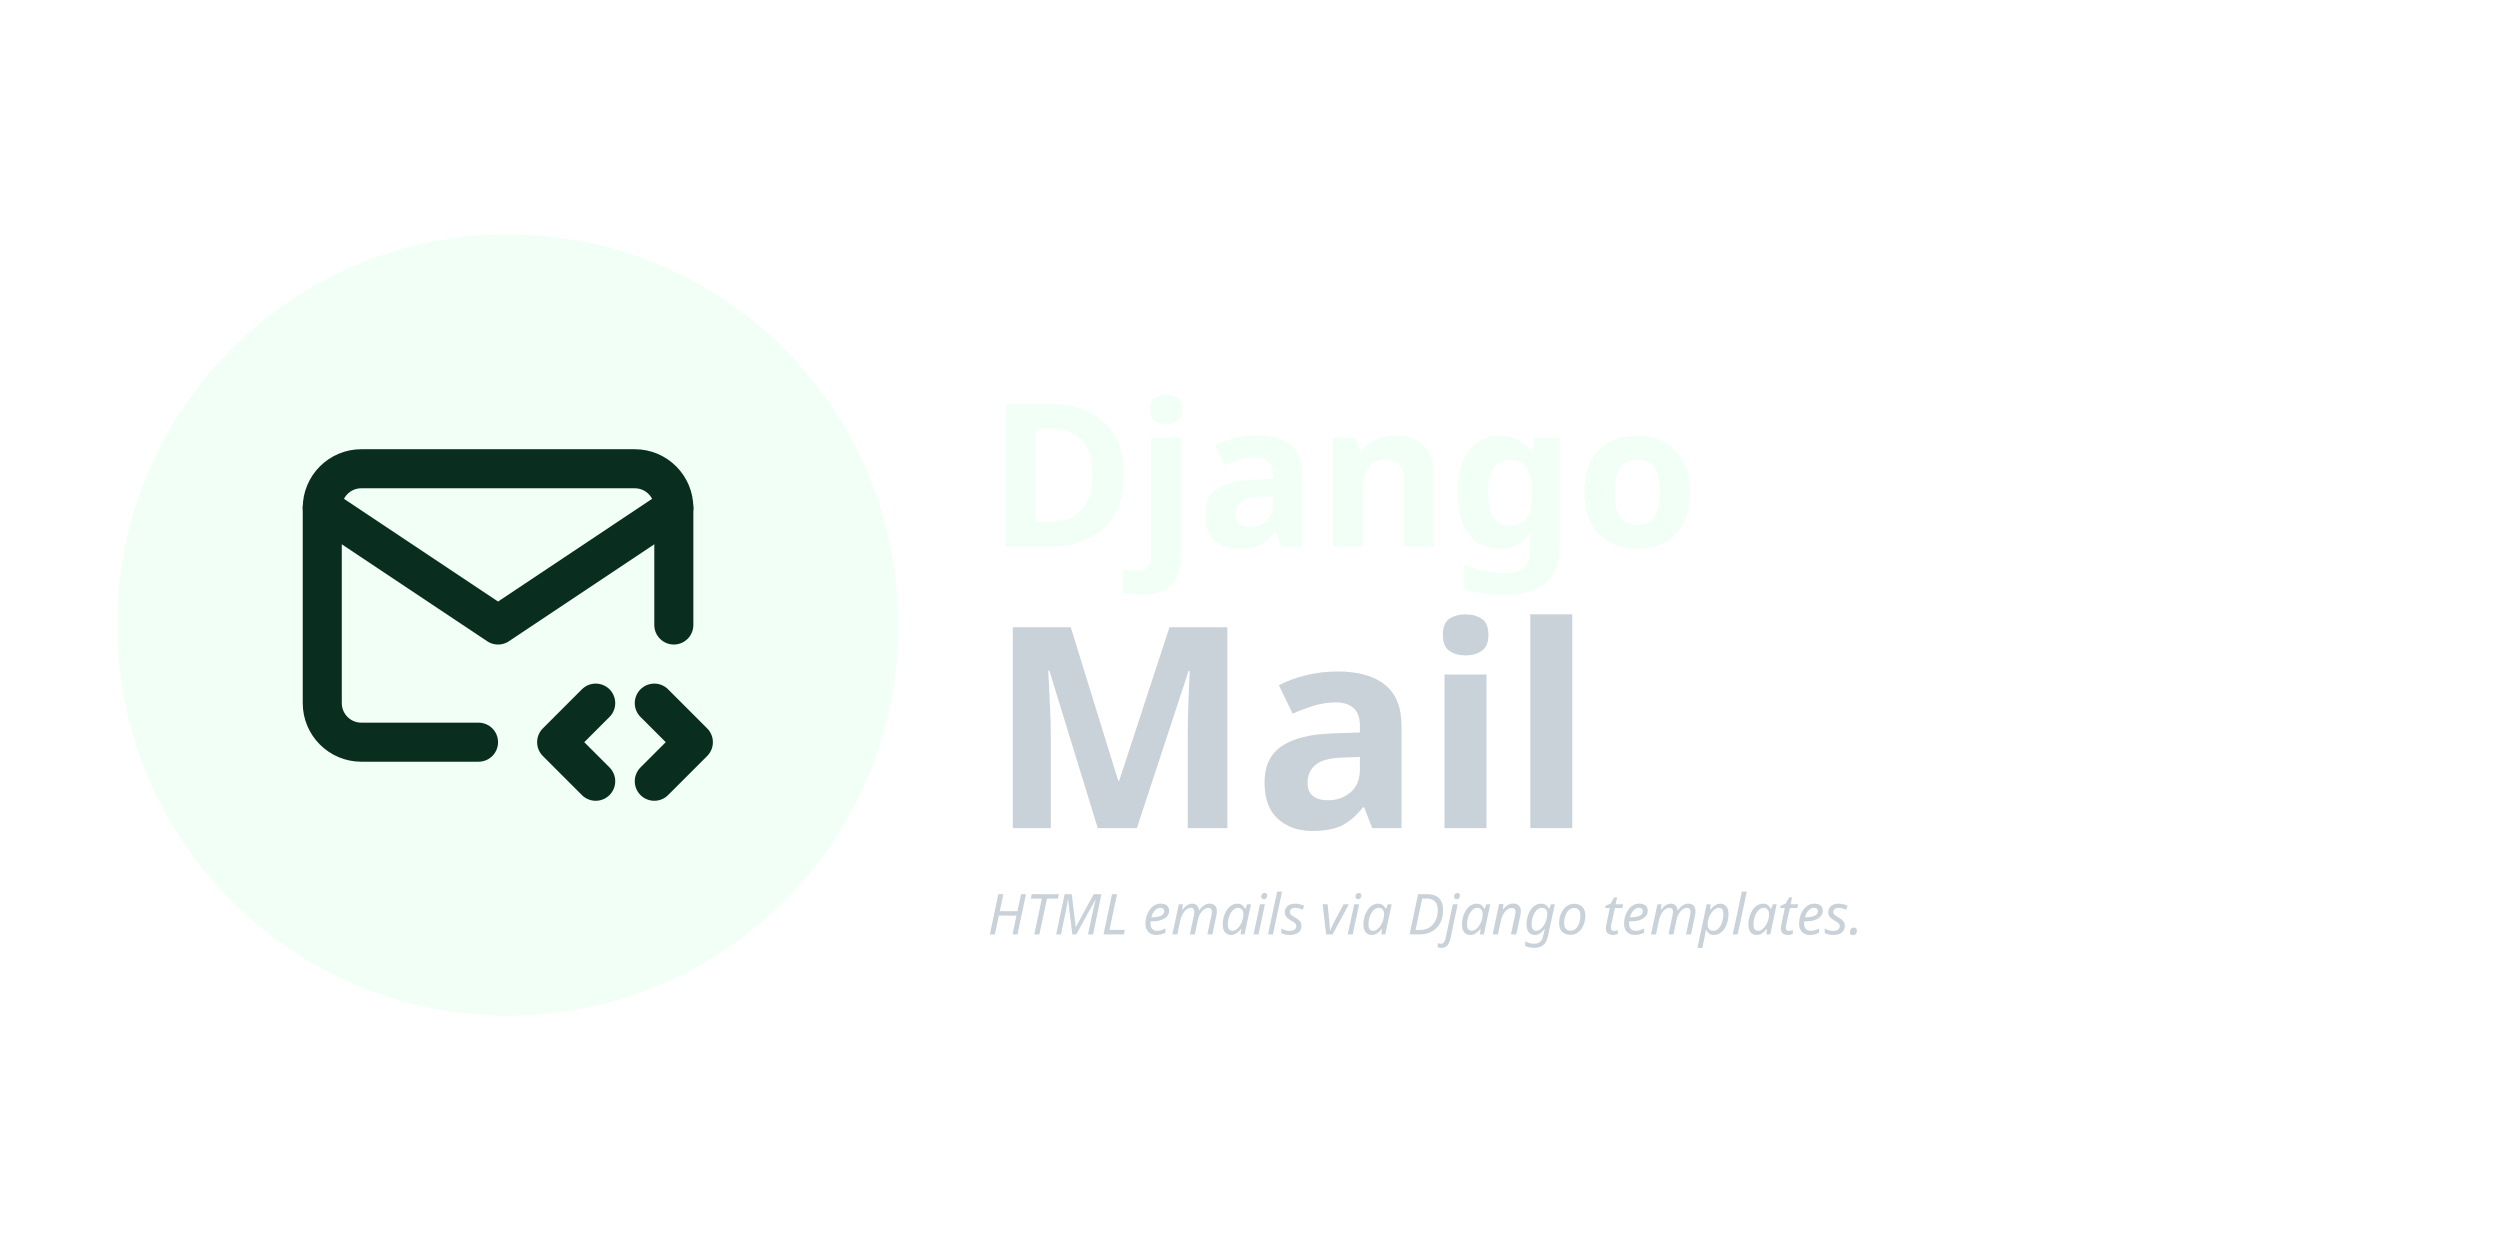
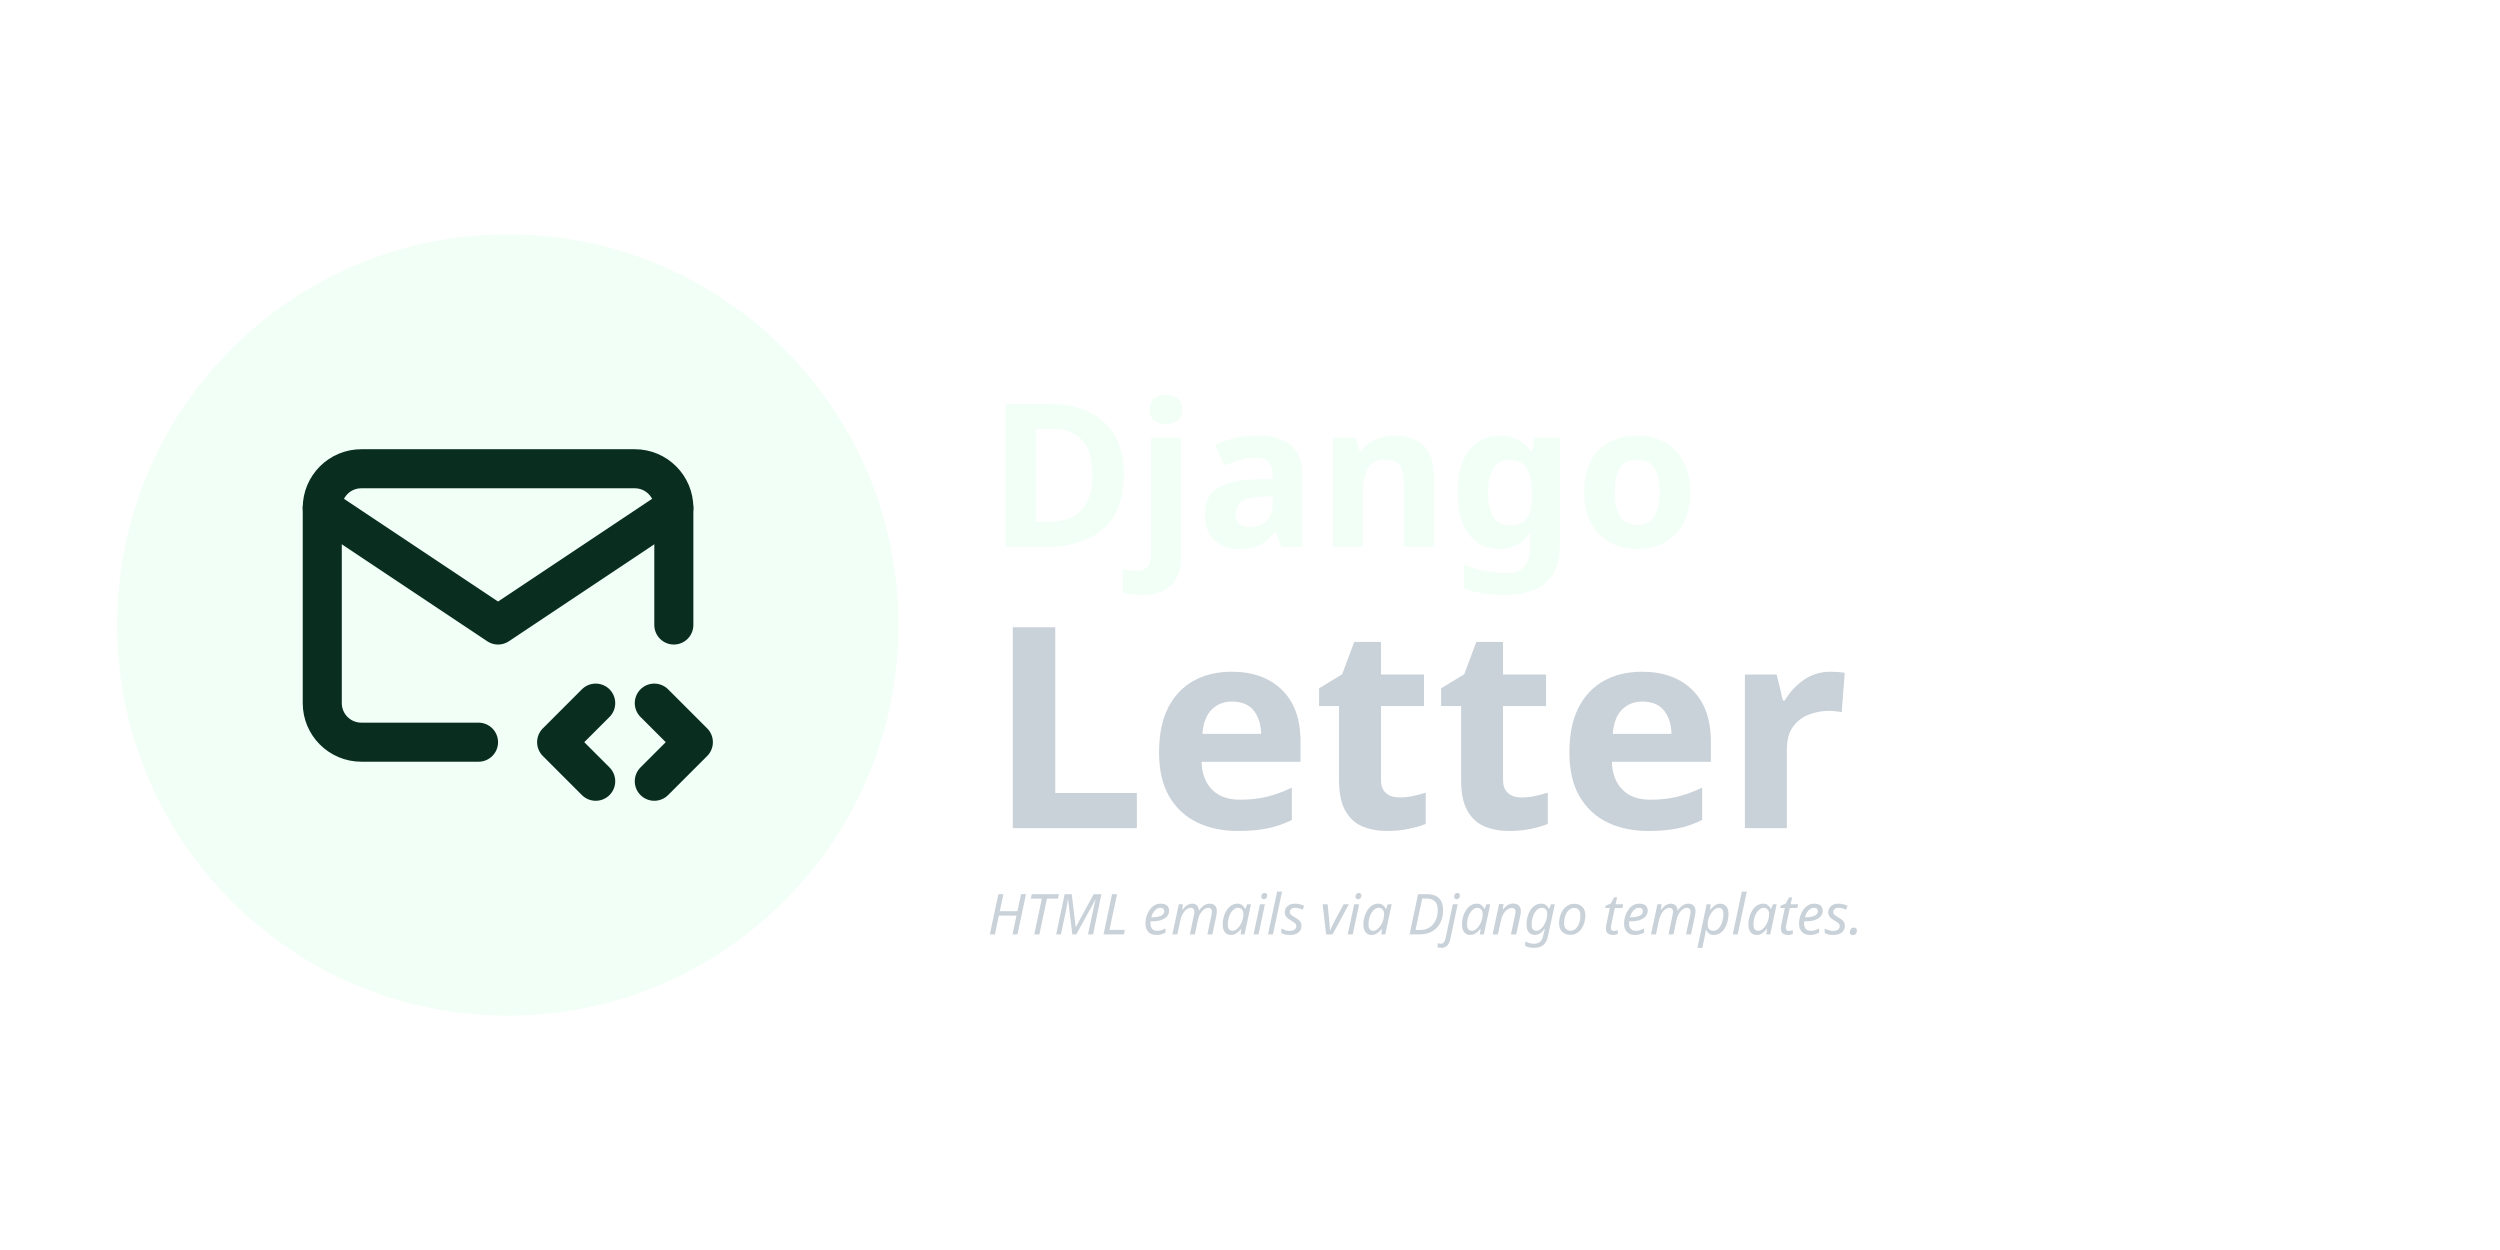
<svg xmlns="http://www.w3.org/2000/svg" width="640" height="320" font-family="Segoe UI, system-ui, sans-serif" viewBox="0 0 1280 640">
  <circle cx="260" cy="320" r="200" fill="#f1fff7" />
  <g fill="none" stroke="#092e20" stroke-linecap="round" stroke-linejoin="round" stroke-width="20">
    <path d="M245 380h-60a20 20 0 0 1-20-20V260a20 20 0 0 1 20-20h140a20 20 0 0 1 20 20v60" />
    <path d="m165 260 90 60 90-60m-10 140 20-20-20-20m-30 0-20 20 20 20" />
  </g>
  <text x="241" y="100" fill="#f1fff7" font-size="64" font-weight="bold" transform="matrix(1.6 0 0 1.6 120 120)">
    Django
  </text>
  <text x="241" y="190" fill="#c9d1d9" font-size="90" font-weight="bold" transform="matrix(1.6 0 0 1.6 120 120)">
-     Mail
+     Letter
  </text>
  <text x="241" y="224" fill="#c9d1d9" font-size="18" font-style="italic" transform="matrix(1.6 0 0 1.6 120 120)">
    HTML emails via Django templates.
  </text>
</svg>
